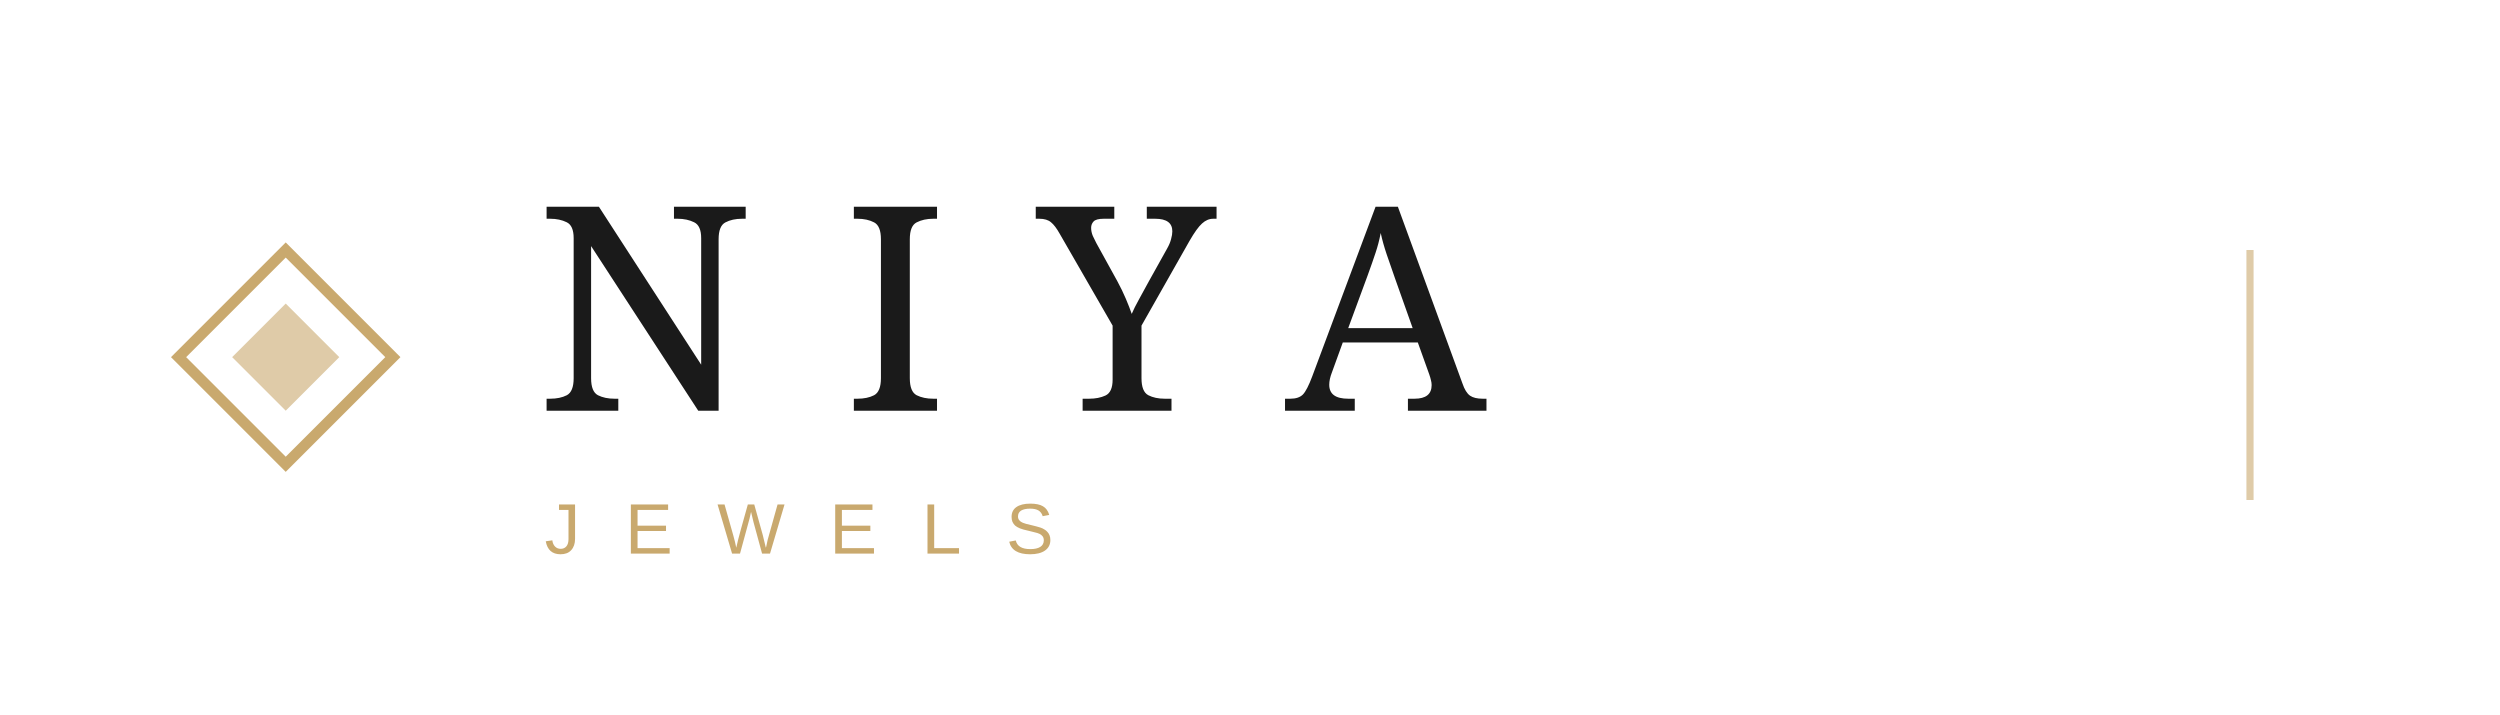
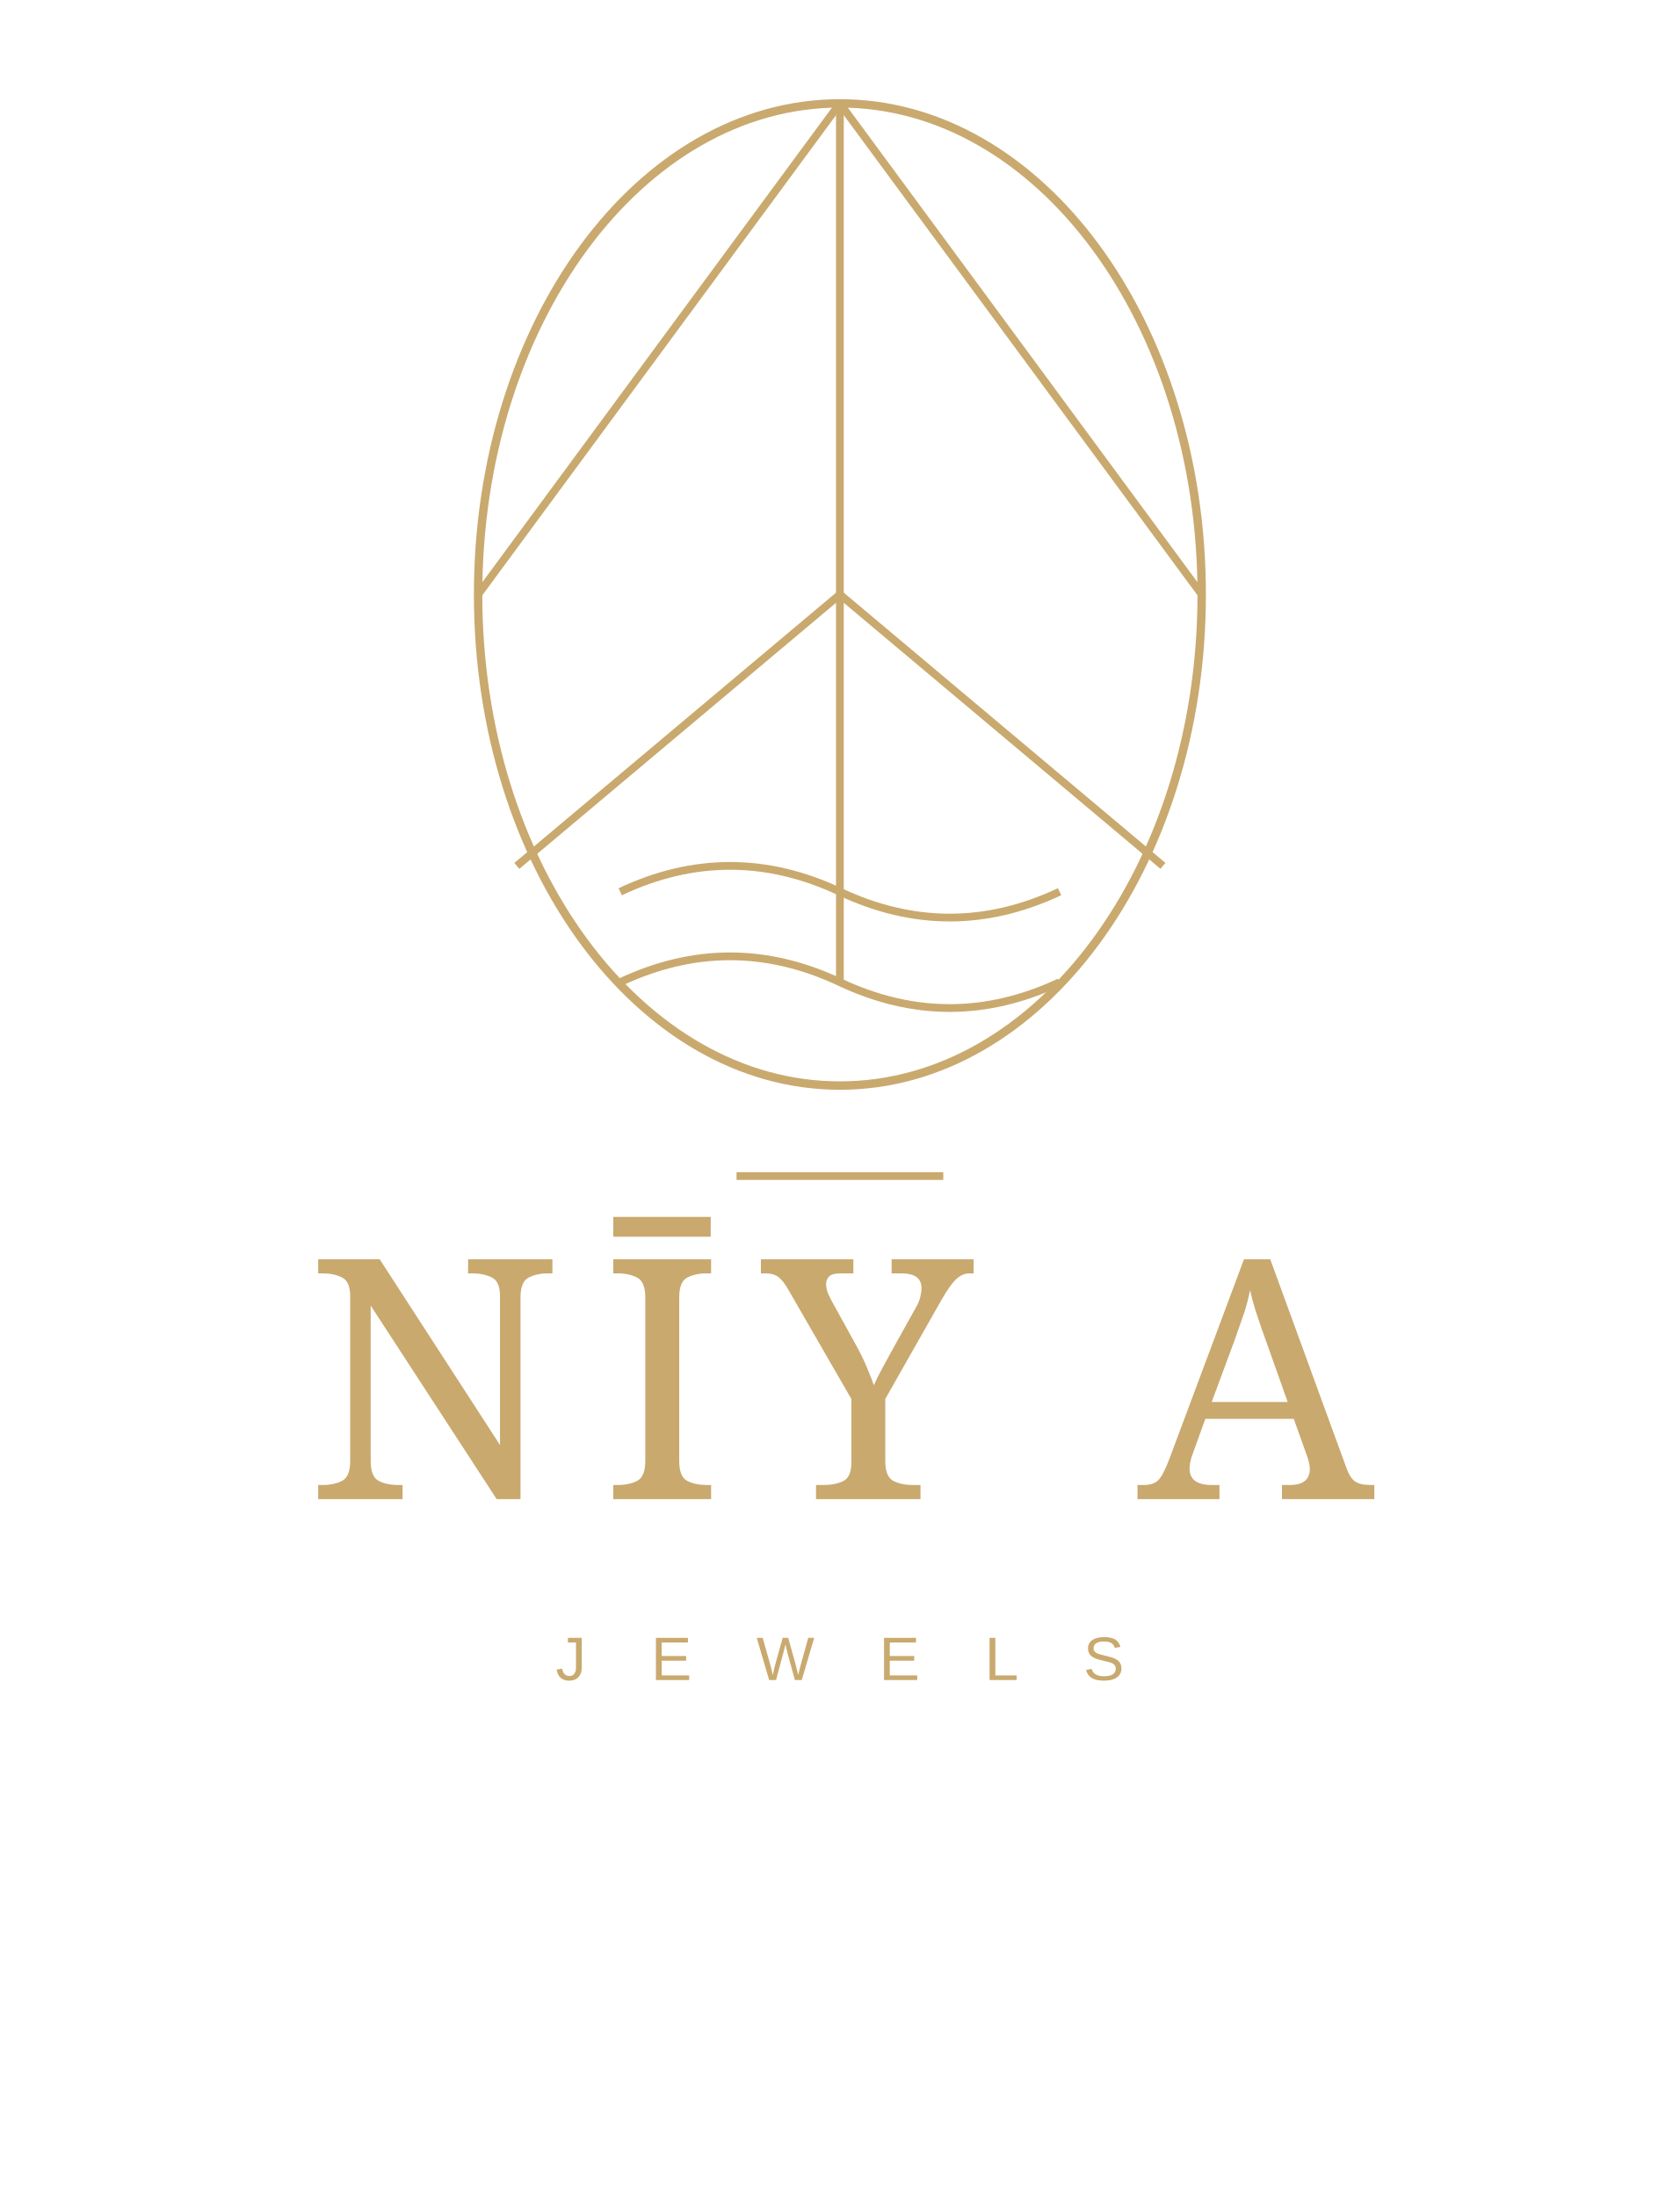
- <svg xmlns="http://www.w3.org/2000/svg" viewBox="0 0 280 80" fill="none">
-   <polygon points="20,40 32,28 44,40 32,52" fill="none" stroke="#C9A96E" stroke-width="1.2" />
-   <polygon points="26,40 32,34 38,40 32,46" fill="#C9A96E" opacity="0.6" />
-   <text x="60" y="46" font-family="'Cormorant Garamond', 'Georgia', serif" font-size="32" font-weight="300" letter-spacing="10" fill="#1A1A1A">NIYA</text>
-   <text x="61" y="62" font-family="'Jost', 'Arial', sans-serif" font-size="8" font-weight="300" letter-spacing="5" fill="#C9A96E">JEWELS</text>
-   <line x1="252" y1="28" x2="252" y2="56" stroke="#C9A96E" stroke-width="0.8" opacity="0.6" />
+ <svg xmlns="http://www.w3.org/2000/svg" viewBox="0 0 260 340" fill="none">
+   <ellipse cx="130" cy="92" rx="56" ry="76" stroke="#C9A96E" stroke-width="1.3" fill="none" />
+   <line x1="130" y1="16" x2="130" y2="152" stroke="#C9A96E" stroke-width="1.2" />
+   <line x1="130" y1="16" x2="74" y2="92" stroke="#C9A96E" stroke-width="1.2" />
+   <line x1="130" y1="16" x2="186" y2="92" stroke="#C9A96E" stroke-width="1.2" />
+   <line x1="130" y1="92" x2="80" y2="134" stroke="#C9A96E" stroke-width="1.2" />
+   <line x1="130" y1="92" x2="180" y2="134" stroke="#C9A96E" stroke-width="1.2" />
+   <path d="M96,138 Q113,130 130,138 Q147,146 164,138" stroke="#C9A96E" stroke-width="1.2" fill="none" />
+   <path d="M96,152 Q113,144 130,152 Q147,160 164,152" stroke="#C9A96E" stroke-width="1.2" fill="none" />
+   <line x1="114" y1="182" x2="146" y2="182" stroke="#C9A96E" stroke-width="1.2" />
+   <text x="130" y="232" font-family="'Cormorant Garamond', 'Cormorant', Georgia, serif" font-size="52" font-weight="300" letter-spacing="6" fill="#C9A96E" text-anchor="middle">NĪY A</text>
+   <text x="130" y="260" font-family="'Jost', 'Arial', sans-serif" font-size="9.5" font-weight="300" letter-spacing="10" fill="#C9A96E" text-anchor="middle">JEWELS</text>
</svg>
